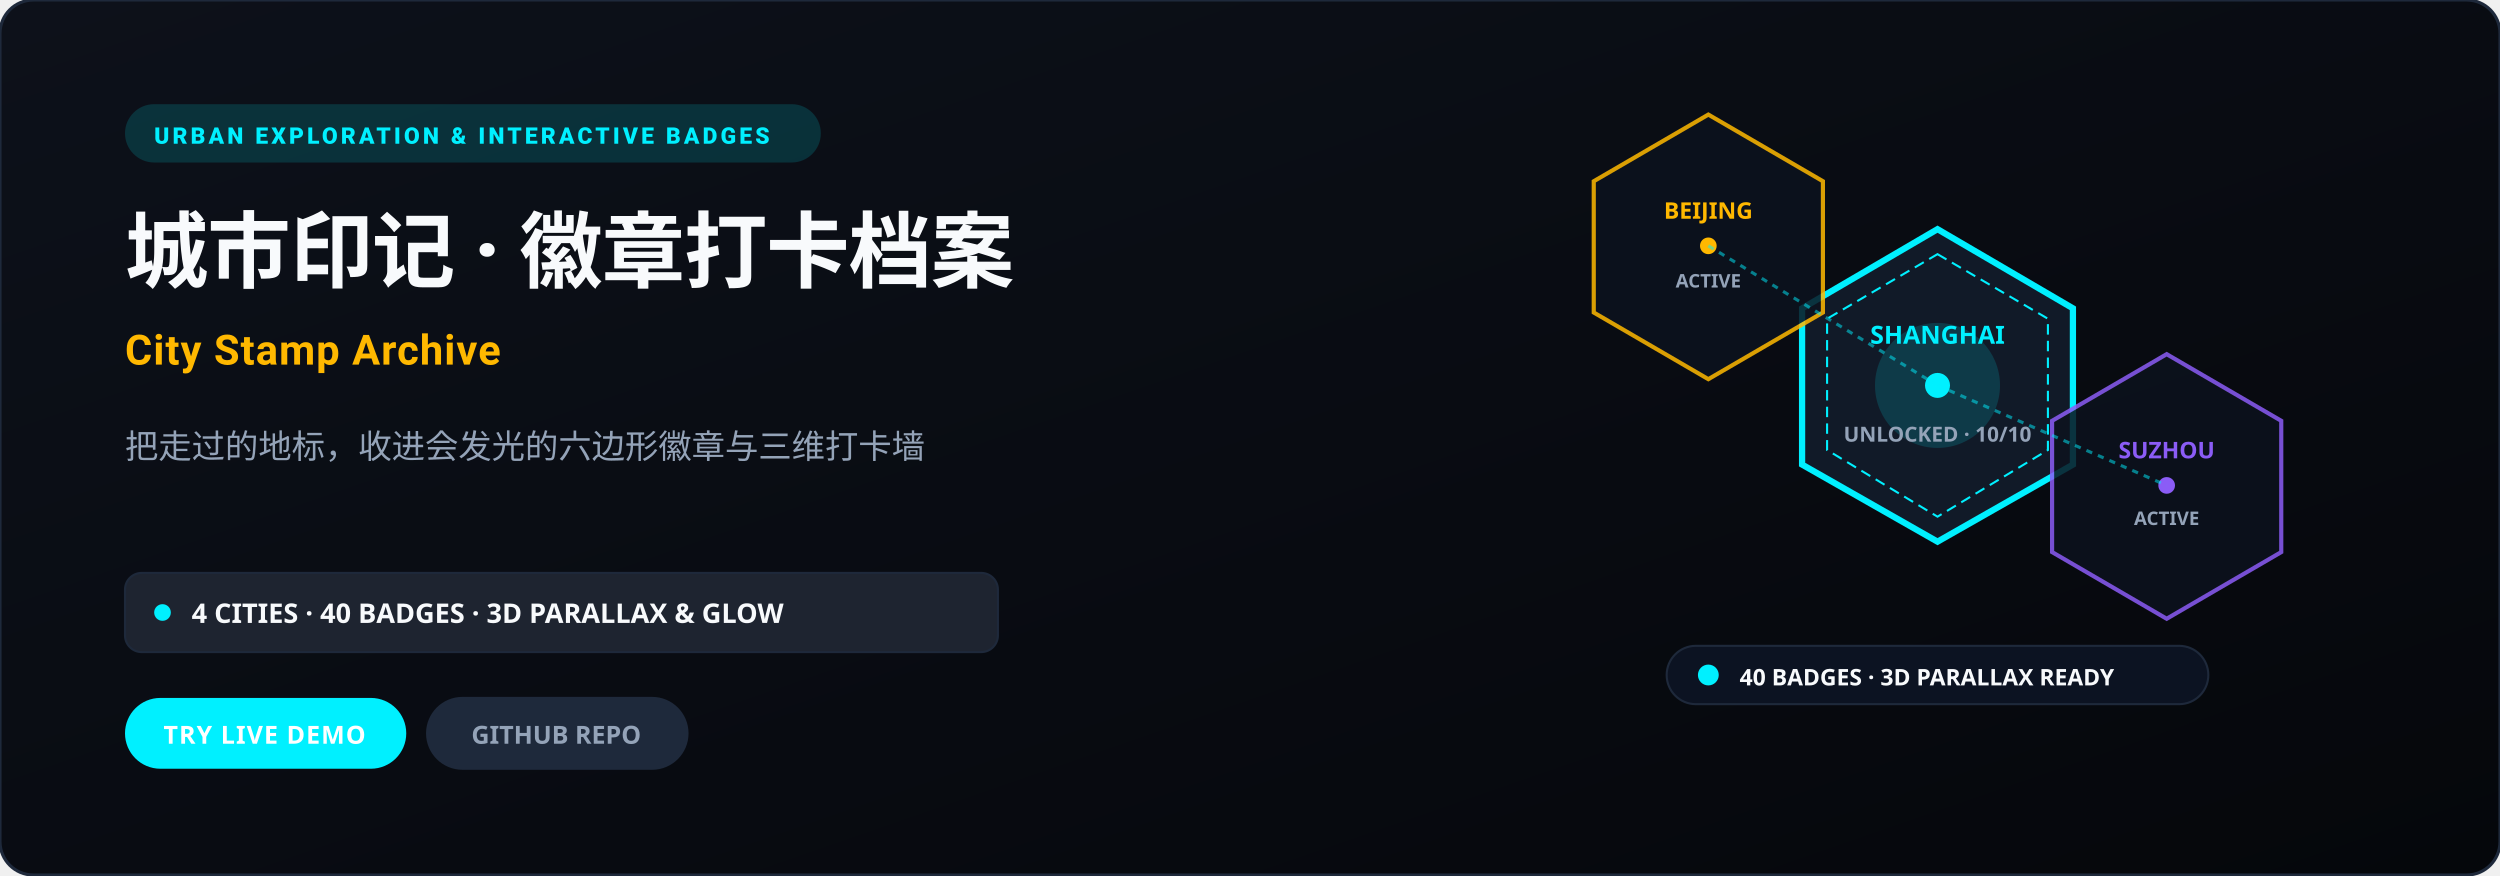
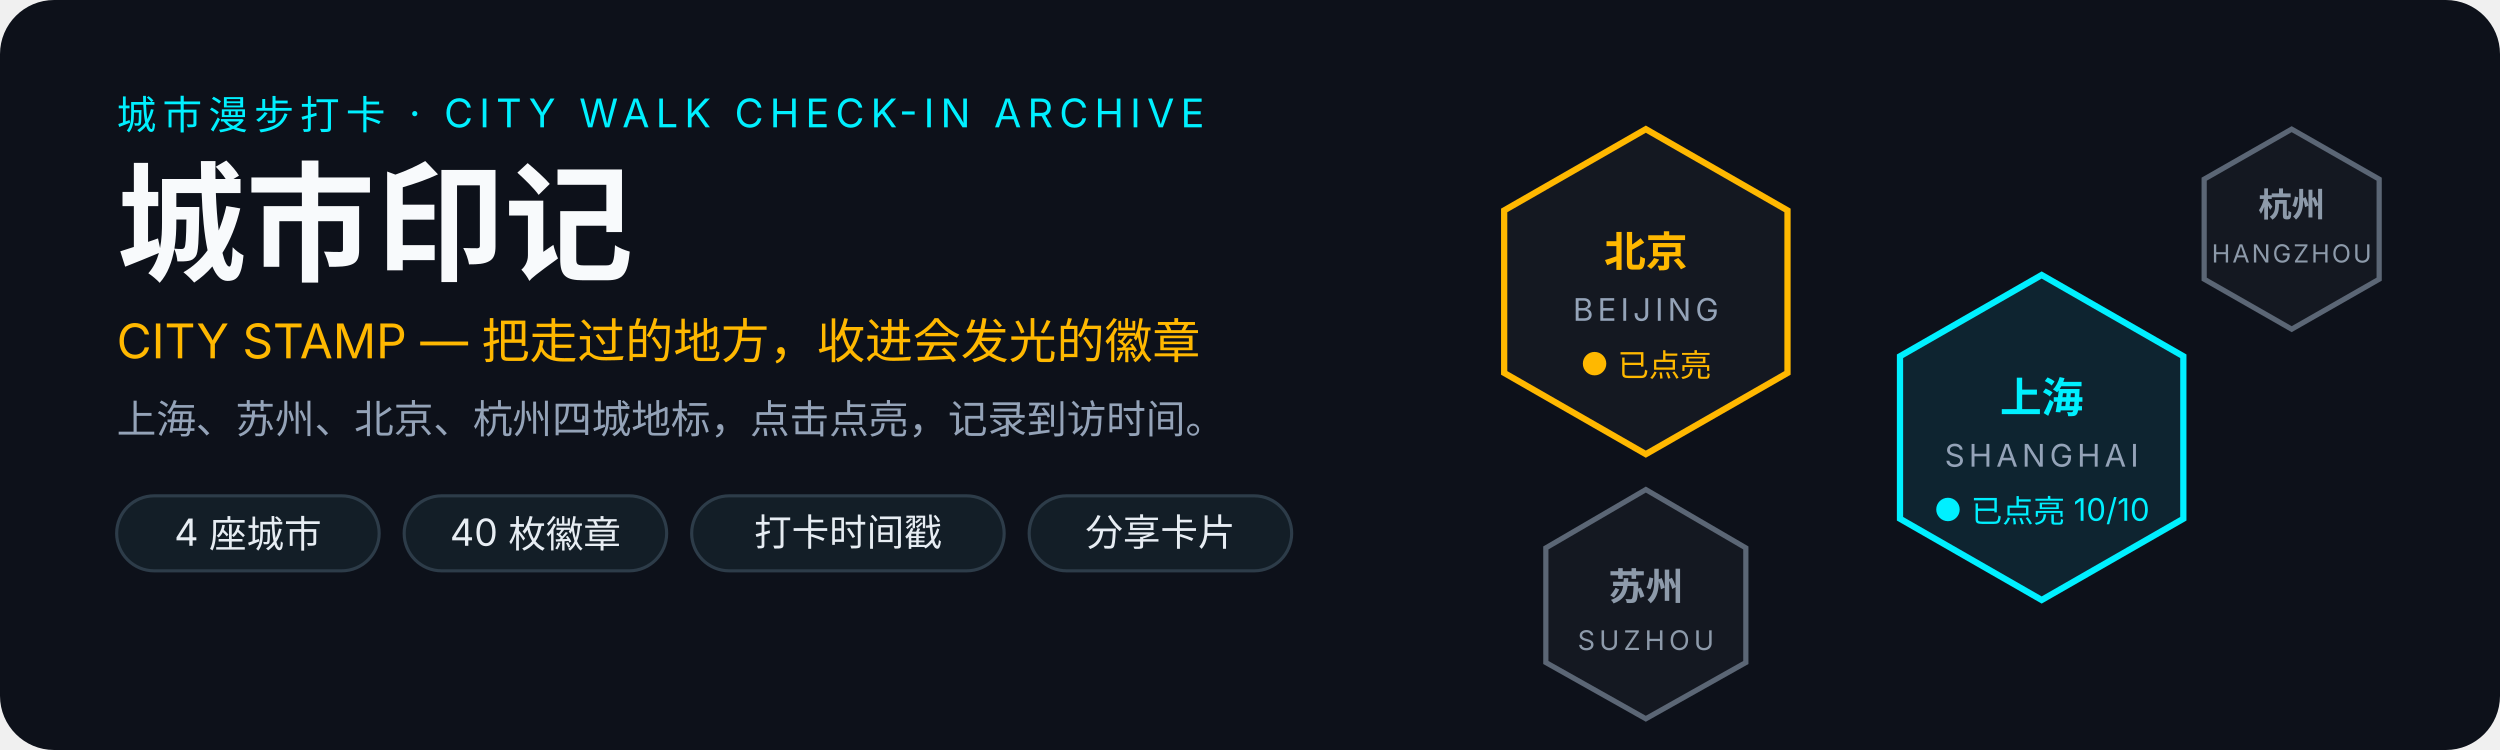
- <svg xmlns="http://www.w3.org/2000/svg" viewBox="0 0 1200 420" width="100%" height="100%">
-   <defs>
-     <linearGradient id="bgGrad_city-stamp" x1="0" y1="0" x2="1" y2="1">
-       <stop offset="0%" stop-color="#0D111A" />
-       <stop offset="100%" stop-color="#05070B" />
-     </linearGradient>
-     <linearGradient id="primaryGrad_city-stamp" x1="0" y1="0" x2="1" y2="0">
-       <stop offset="0%" stop-color="#00F0FF" />
-       <stop offset="100%" stop-color="#FFB800" />
-     </linearGradient>
-   </defs>
-   <rect width="1200" height="420" rx="16" fill="url(#bgGrad_city-stamp)" stroke="#1E293B" stroke-width="1.5" />
-   <g transform="translate(60, 50)">
-     <rect x="0" y="0" width="334" height="28" rx="14" fill="#00F0FF" opacity="0.15" />
-     <text x="14" y="19" font-family="system-ui, -apple-system, BlinkMacSystemFont, 'Segoe UI', Roboto, sans-serif" font-size="11" font-weight="800" fill="#00F0FF" letter-spacing="1.5">URBAN EXPLORATION &amp; INTERACTIVE BADGES</text>
-     <text x="0" y="85" font-family="system-ui, -apple-system, BlinkMacSystemFont, 'Segoe UI', Roboto, 'PingFang SC', 'Hiragino Sans GB', 'Microsoft YaHei', sans-serif" font-size="40" font-weight="900" fill="#F8FAFC" letter-spacing="-0.5">
-       城市印记 · 徽章打卡档案
-     </text>
-     <text x="0" y="125" font-family="system-ui, -apple-system, BlinkMacSystemFont, 'Segoe UI', Roboto, sans-serif" font-size="20" font-weight="700" fill="#FFB800" letter-spacing="0.5">
-       City Stamp Archive
-     </text>
-     <text x="0" y="170" font-family="system-ui, -apple-system, BlinkMacSystemFont, 'Segoe UI', Roboto, 'PingFang SC', sans-serif" font-size="16" font-weight="500" fill="#94A3B8">
-       把走过的地标，收进会发光的六边形徽章与三维打卡墙
-     </text>
-     <g transform="translate(0, 225)">
-       <rect x="0" y="0" width="419" height="38" rx="8" fill="#1E2430" stroke="#1E293B" stroke-width="1" />
-       <circle cx="18" cy="19" r="4" fill="#00F0FF" />
-       <text x="32" y="24" font-family="system-ui, sans-serif" font-size="13" font-weight="700" fill="#F8FAFC">4 CITIES · 40 BADGES · 3D PARALLAX &amp; GLOW</text>
-     </g>
-     <g transform="translate(0, 285)">
-       <rect x="0" y="0" width="135" height="34" rx="17" fill="#00F0FF" />
-       <text x="67" y="22" text-anchor="middle" font-family="system-ui, sans-serif" font-size="12" font-weight="800" fill="#FFFFFF" letter-spacing="0.5">TRY LIVE DEMO</text>
-       <rect x="145" y="0" width="125" height="34" rx="17" fill="#1E293B" stroke="#1E293B" stroke-width="1" />
-       <text x="207" y="22" text-anchor="middle" font-family="system-ui, sans-serif" font-size="12" font-weight="700" fill="#94A3B8">GITHUB REPO</text>
+ <svg xmlns="http://www.w3.org/2000/svg" width="1200" height="360" viewBox="0 0 1200 360" role="img" aria-labelledby="title desc">
+   <g id="bg">
+     <rect width="1200" height="360" rx="26" fill="#0d111a" />
+   </g>
+   <g id="title-block" font-family="-apple-system, BlinkMacSystemFont, 'Segoe UI', 'PingFang SC', 'Microsoft YaHei', sans-serif">
+     <text x="56" y="62" font-size="19" letter-spacing="3" fill="#00f0ff">城市漫步打卡 · CITY WALK CHECK-IN ARCHIVE</text>
+     <text x="56" y="130" font-size="62" font-weight="700" fill="#f8fafc">城市印记</text>
+     <text x="56" y="172" font-size="23" fill="#ffb800">CITY STAMP — 把走过的地方，收进会发光的徽章</text>
+     <text x="56" y="208" font-size="19" fill="#94a3b8">上海、苏州、北京、杭州四城地标，点击点亮，记录到访时间。</text>
+     <g id="chips" font-size="18" fill="#e7edf3" text-anchor="middle">
+       <g>
+         <rect x="56" y="238" width="126" height="36" rx="18" fill="#131e27" stroke="#2d3c49" stroke-width="1.5" />
+         <text x="119" y="262">4 座城市</text>
+       </g>
+       <g>
+         <rect x="194" y="238" width="126" height="36" rx="18" fill="#131e27" stroke="#2d3c49" stroke-width="1.5" />
+         <text x="257" y="262">40 枚徽章</text>
+       </g>
+       <g>
+         <rect x="332" y="238" width="150" height="36" rx="18" fill="#131e27" stroke="#2d3c49" stroke-width="1.5" />
+         <text x="407" y="262">打卡时间戳</text>
+       </g>
+       <g>
+         <rect x="494" y="238" width="126" height="36" rx="18" fill="#131e27" stroke="#2d3c49" stroke-width="1.5" />
+         <text x="557" y="262">分享卡片</text>
+       </g>
    </g>
  </g>
-   <g transform="translate(730, 40)">
-     <polygon points="200,70 265,108 265,183 200,220 135,183 135,108" fill="#111A28" stroke="#00F0FF" stroke-width="3" />
-     <polygon points="200,82 253,113 253,176 200,208 147,176 147,113" fill="none" stroke="#00F0FF" stroke-width="1" stroke-dasharray="5 3" />
-     <circle cx="200" cy="145" r="30" fill="#00F0FF" opacity="0.15" />
-     <circle cx="200" cy="145" r="6" fill="#00F0FF" />
-     <text x="200" y="125" text-anchor="middle" font-family="system-ui, sans-serif" font-size="12" font-weight="800" fill="#00F0FF">SHANGHAI</text>
-     <text x="200" y="172" text-anchor="middle" font-family="system-ui, sans-serif" font-size="10" font-weight="700" fill="#94A3B8">UNLOCKED · 10/10</text>
-     <polygon points="90,15 145,47 145,110 90,142 35,110 35,47" fill="#0C121D" stroke="#FFB800" stroke-width="2" opacity="0.85" />
-     <circle cx="90" cy="78" r="4" fill="#FFB800" />
-     <text x="90" y="65" text-anchor="middle" font-family="system-ui, sans-serif" font-size="11" font-weight="800" fill="#FFB800">BEIJING</text>
-     <text x="90" y="98" text-anchor="middle" font-family="system-ui, sans-serif" font-size="9" font-weight="600" fill="#94A3B8">ACTIVE</text>
-     <polygon points="310,130 365,162 365,225 310,257 255,225 255,162" fill="#0C121D" stroke="#8B5CF6" stroke-width="2" opacity="0.85" />
-     <circle cx="310" cy="193" r="4" fill="#8B5CF6" />
-     <text x="310" y="180" text-anchor="middle" font-family="system-ui, sans-serif" font-size="11" font-weight="800" fill="#8B5CF6">SUZHOU</text>
-     <text x="310" y="212" text-anchor="middle" font-family="system-ui, sans-serif" font-size="9" font-weight="600" fill="#94A3B8">ACTIVE</text>
-     <line x1="90" y1="78" x2="200" y2="145" stroke="#00F0FF" stroke-width="1.5" stroke-dasharray="3 3" opacity="0.5" />
-     <line x1="200" y1="145" x2="310" y2="193" stroke="#00F0FF" stroke-width="1.5" stroke-dasharray="3 3" opacity="0.5" />
-     <rect x="70" y="270" width="260" height="28" rx="14" fill="#0C1322" stroke="#1E293B" stroke-width="1" />
-     <circle cx="90" cy="284" r="5" fill="#00F0FF" />
-     <text x="105" y="289" font-family="system-ui, sans-serif" font-size="11" font-weight="700" fill="#F8FAFC">40 BADGES · 3D PARALLAX READY</text>
+   <g id="hex-badges" font-family="-apple-system, BlinkMacSystemFont, 'Segoe UI', 'PingFang SC', 'Microsoft YaHei', sans-serif" text-anchor="middle">
+     <g id="hex-beijing">
+       <polygon points="790,62 858,101 858,179 790,218 722,179 722,101" fill="#141821" stroke="#ffb800" stroke-width="3" />
+       <text x="790" y="128" font-size="20" font-weight="700" fill="#ffb800">北京</text>
+       <text x="790" y="154" font-size="15" letter-spacing="2" fill="#94a3b8">BEIJING</text>
+       <text x="790" y="180" font-size="15" fill="#ffb800">● 已点亮</text>
+     </g>
+     <g id="hex-shanghai">
+       <polygon points="980,132 1048,171 1048,249 980,288 912,249 912,171" fill="#0e2430" stroke="#00f0ff" stroke-width="3" />
+       <text x="980" y="198" font-size="20" font-weight="700" fill="#00f0ff">上海</text>
+       <text x="980" y="224" font-size="15" letter-spacing="2" fill="#94a3b8">SHANGHAI</text>
+       <text x="980" y="250" font-size="15" fill="#00f0ff">● 已点亮 10/10</text>
+     </g>
+     <g id="hex-suzhou">
+       <polygon points="790,235 838,263 838,318 790,345 742,318 742,263" fill="#141821" stroke="#5b6675" stroke-width="2.5" />
+       <text x="790" y="288" font-size="18" font-weight="700" fill="#8d9aaa">苏州</text>
+       <text x="790" y="312" font-size="13" letter-spacing="2" fill="#8d9aaa">SUZHOU</text>
+     </g>
+     <g id="hex-hangzhou">
+       <polygon points="1100,62 1142,86 1142,134 1100,158 1058,134 1058,86" fill="#141821" stroke="#5b6675" stroke-width="2.5" />
+       <text x="1100" y="104" font-size="16" font-weight="700" fill="#8d9aaa">杭州</text>
+       <text x="1100" y="126" font-size="12" letter-spacing="1" fill="#8d9aaa">HANGZHOU</text>
+     </g>
  </g>
</svg>
